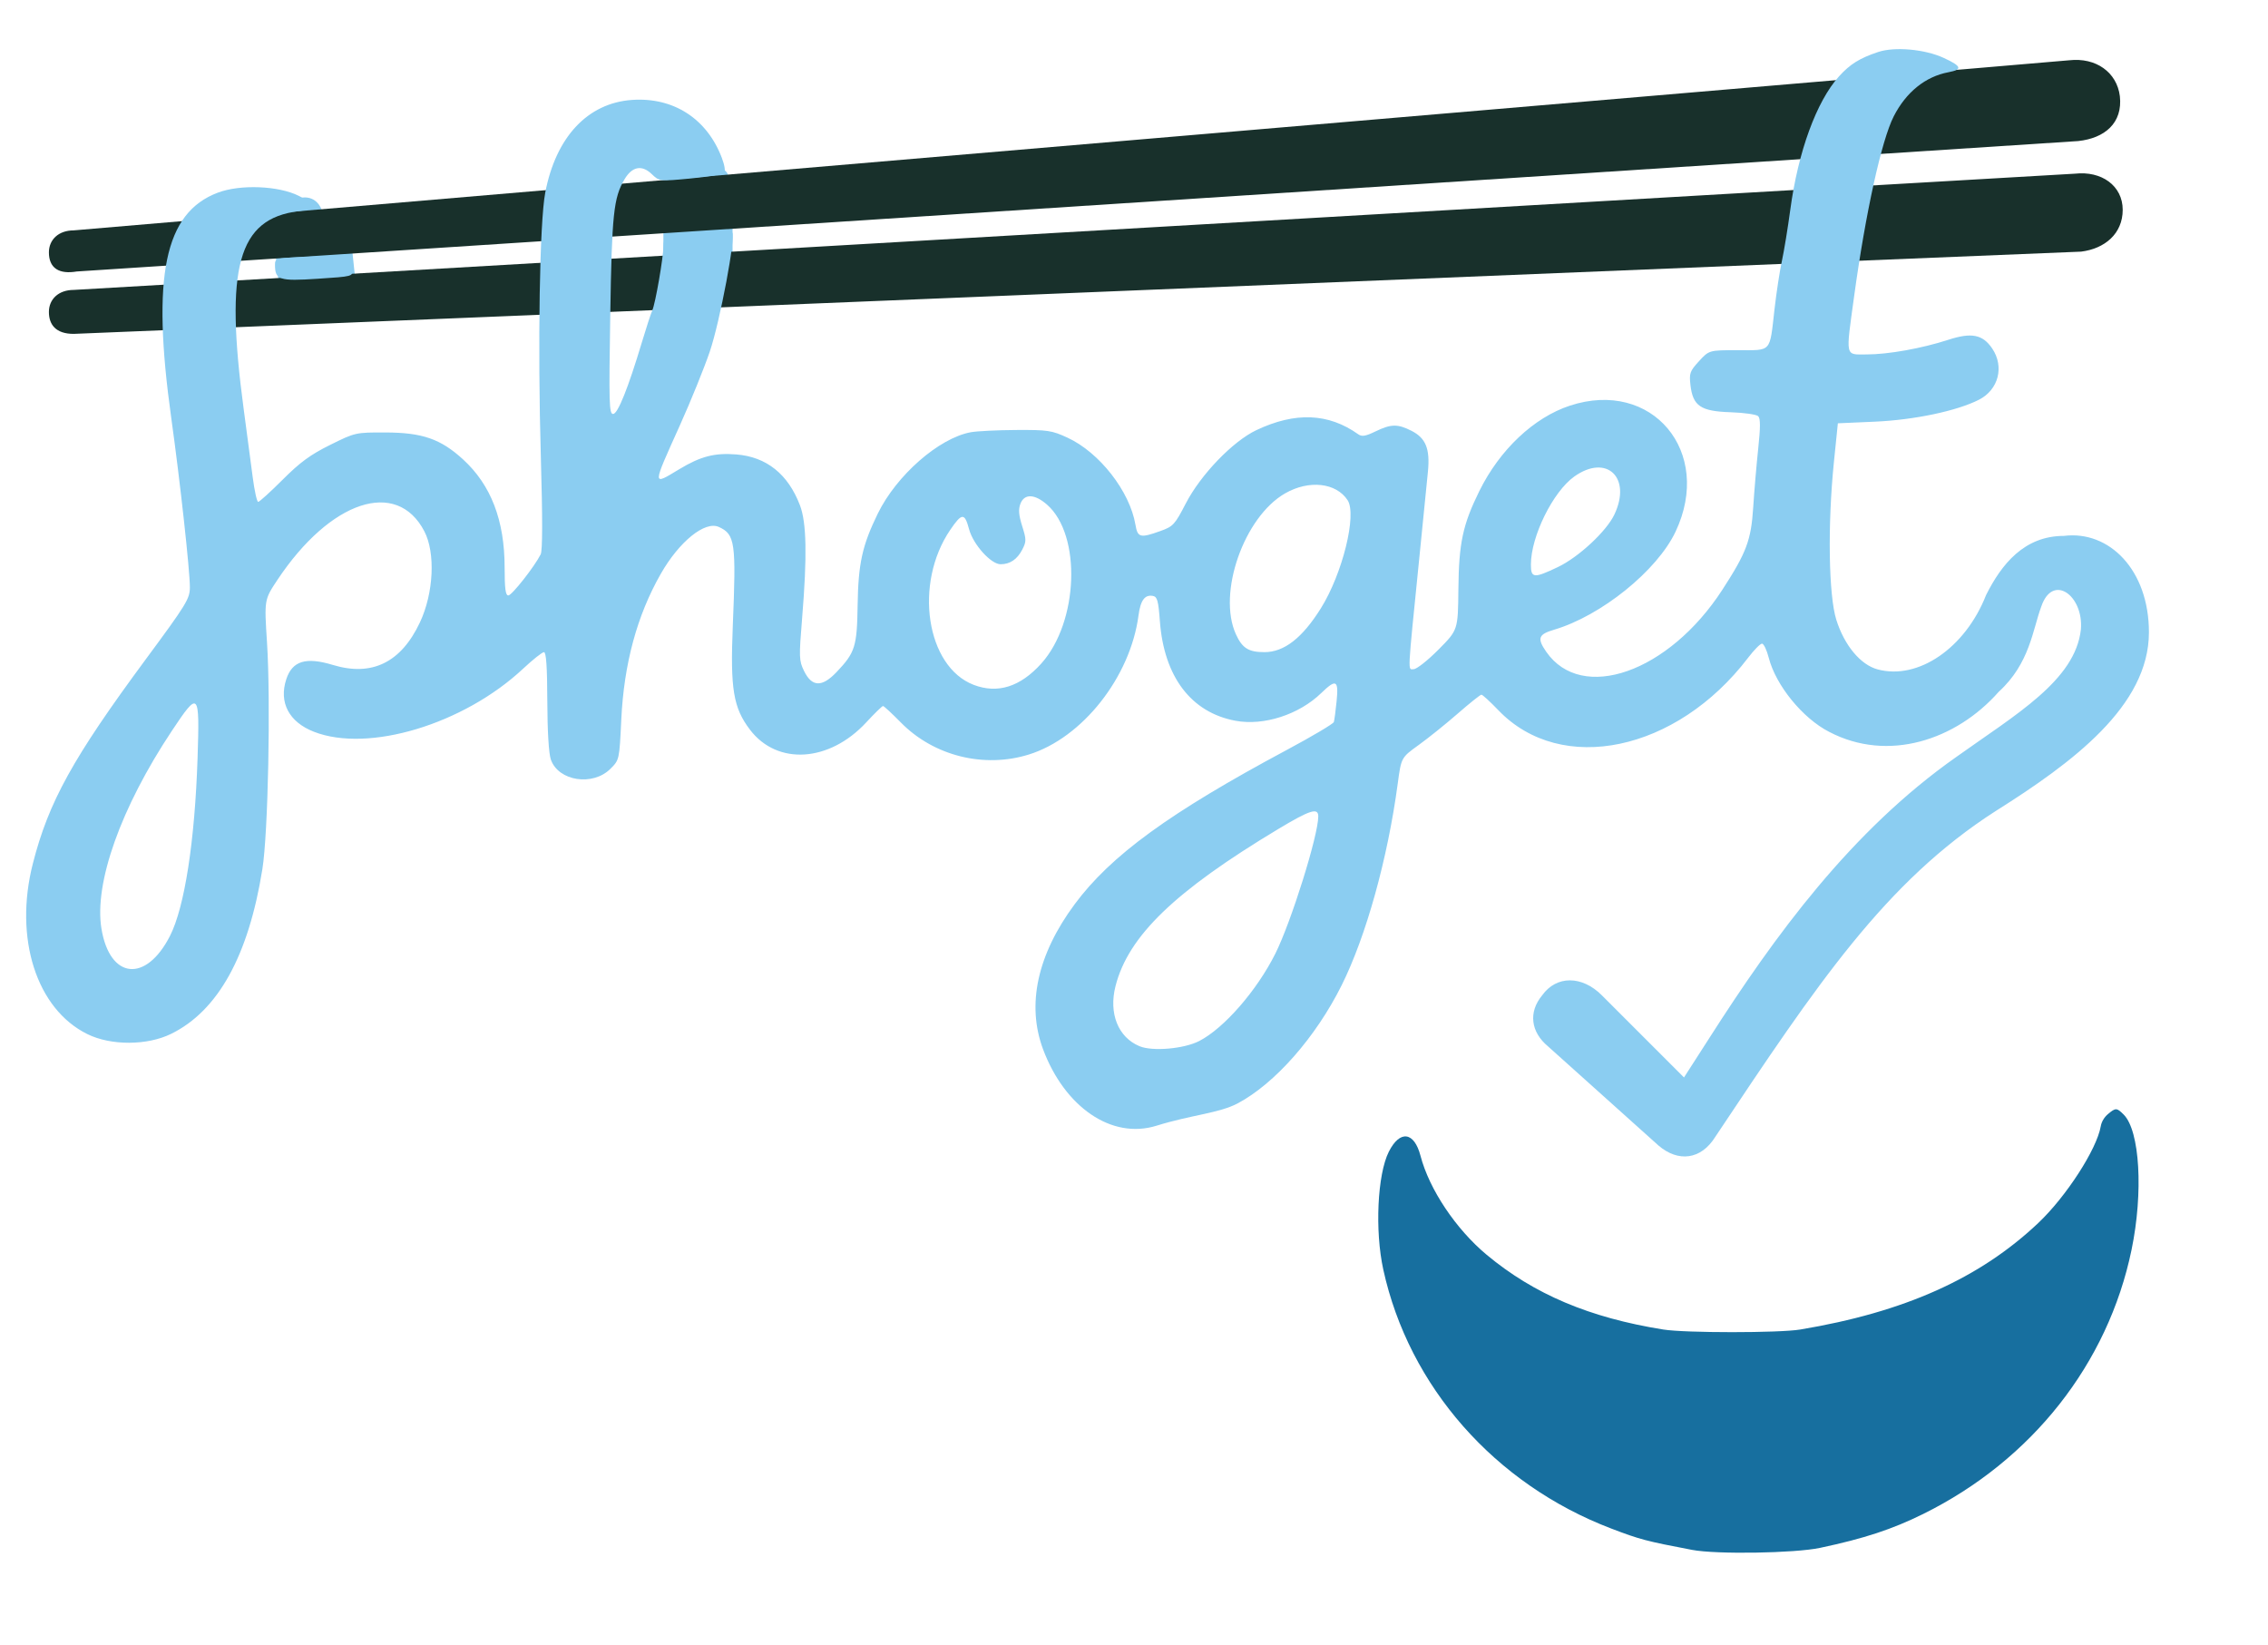
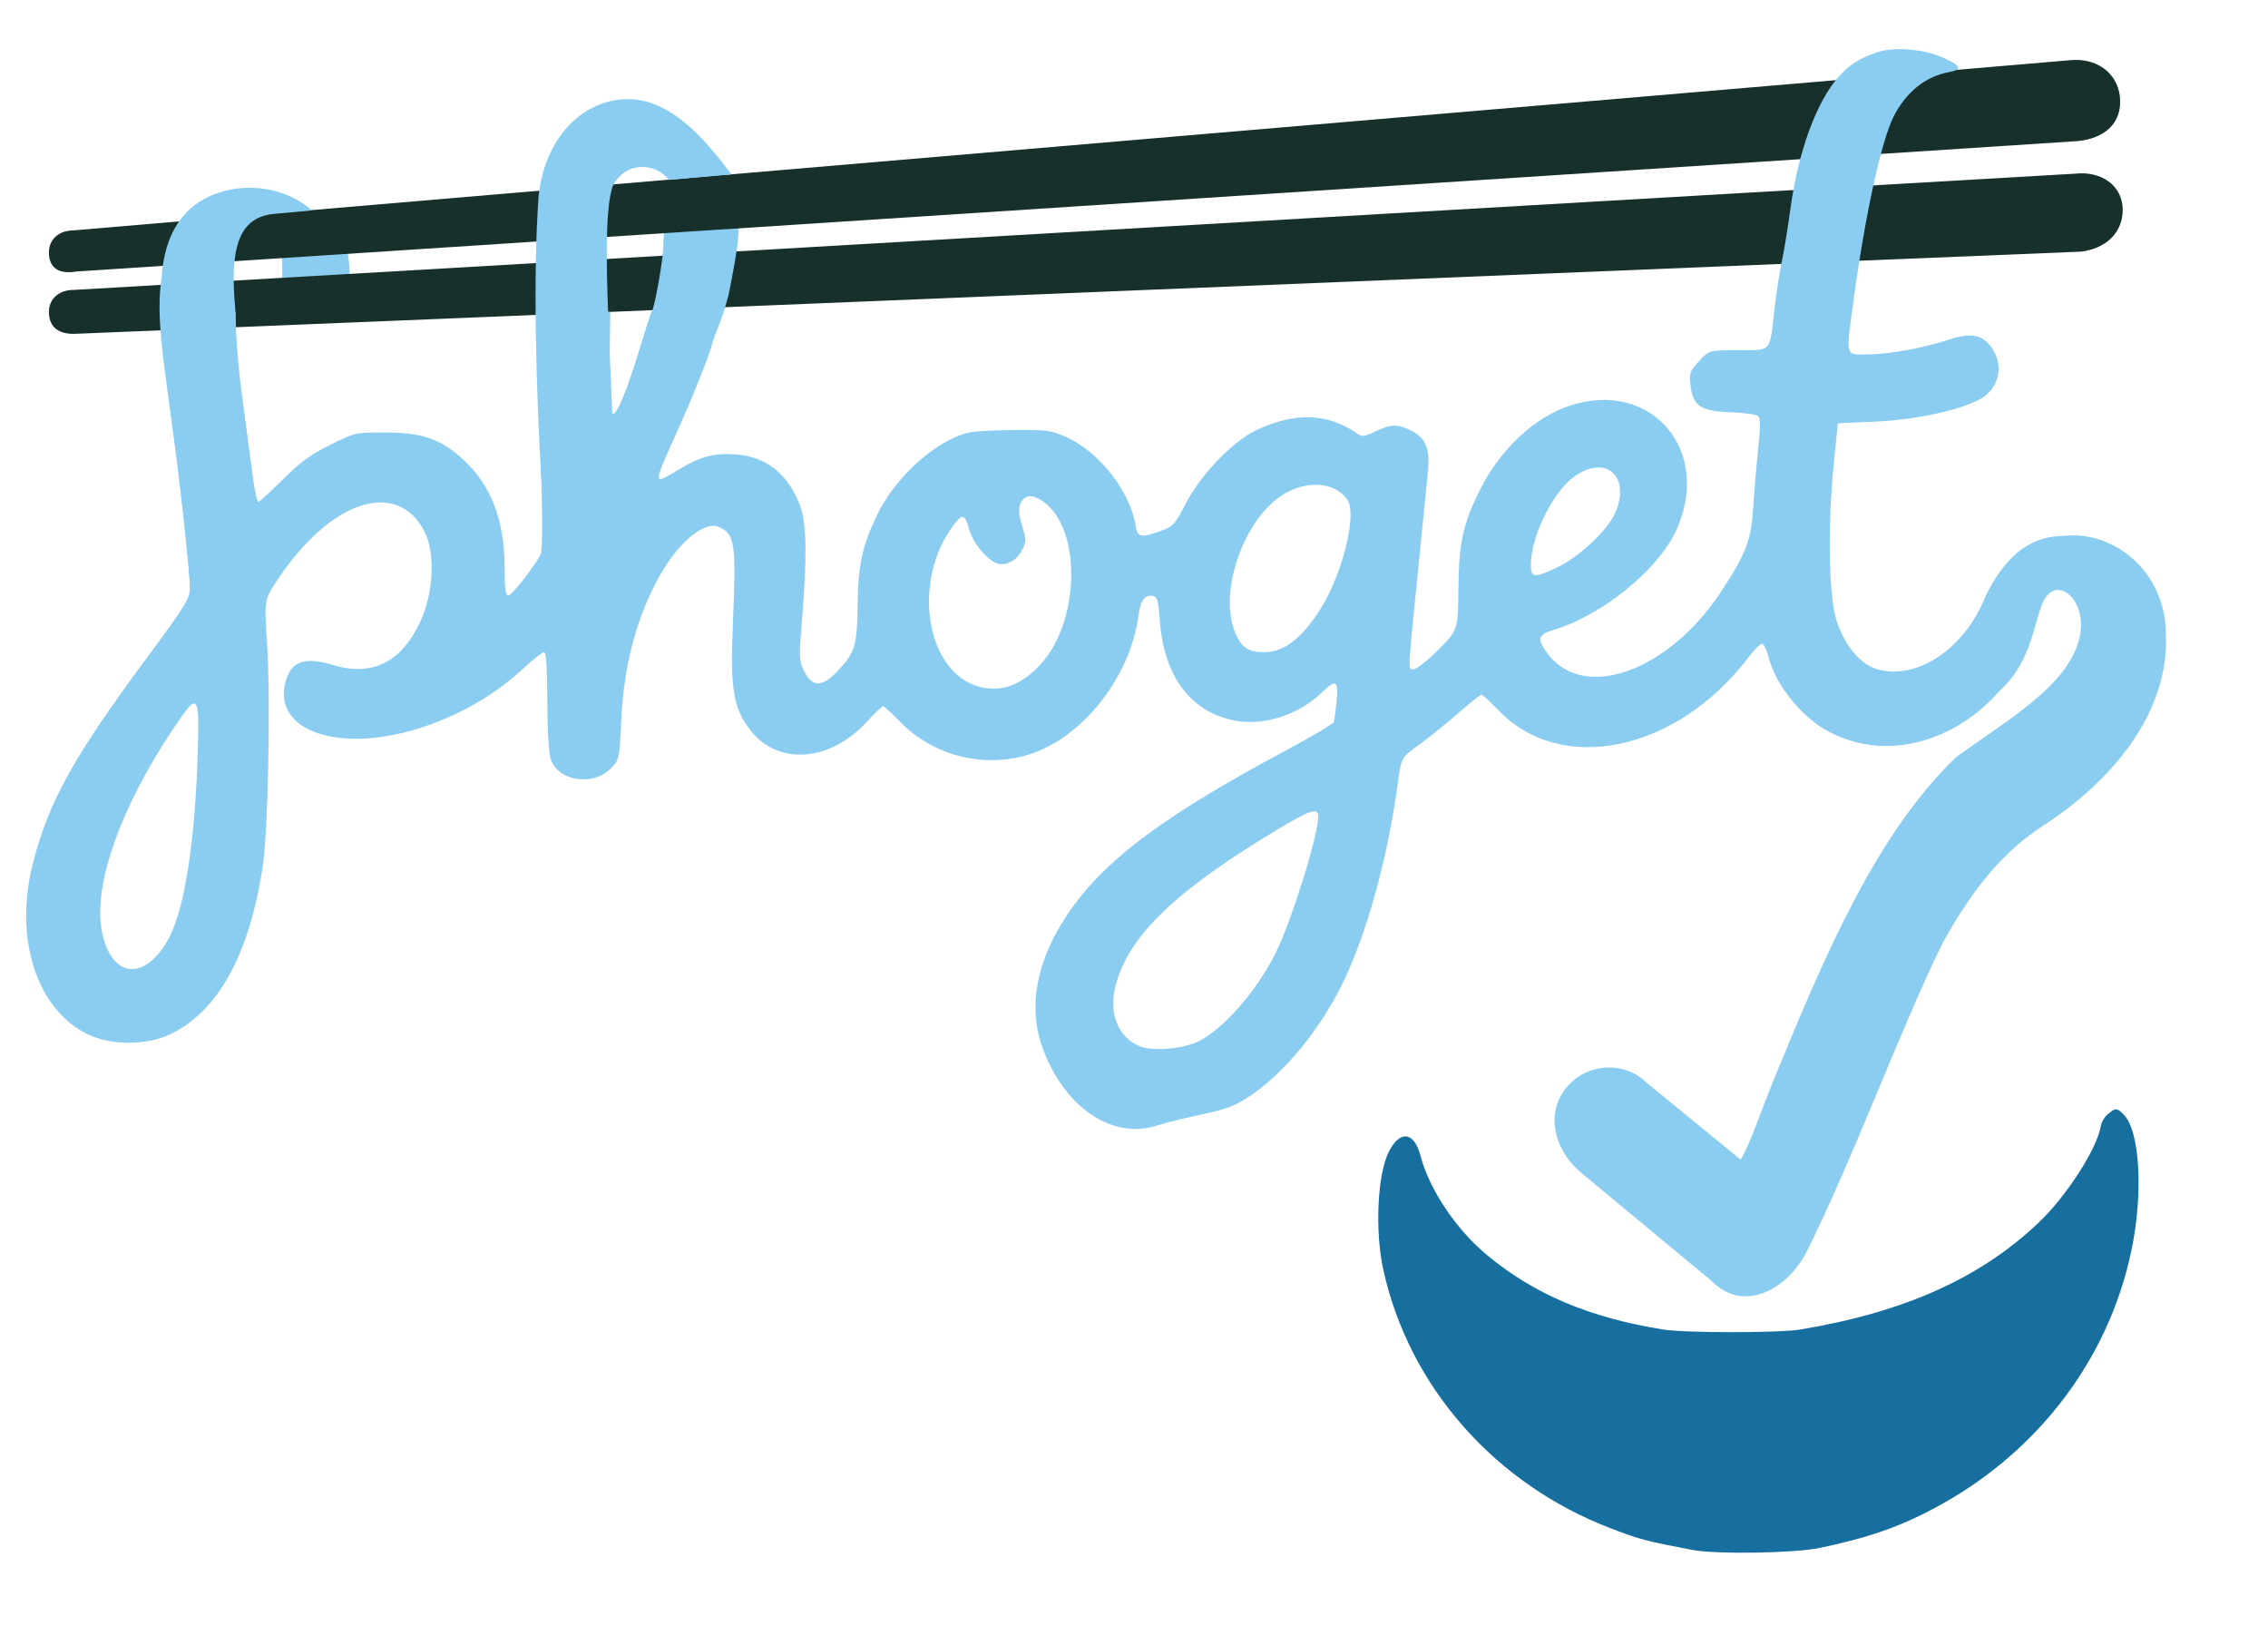
<svg xmlns="http://www.w3.org/2000/svg" viewBox="0 0 800 580" role="img" aria-labelledby="title description">
-   <g id="wrap-contact-guards" fill="#8bcdf1">
-     <path id="p-contact-guard" d="M103 71C108 68 113 70 114 76L114 92L100 92Z" />
-     <path id="p-return-guard" d="M97 88L124 86L126 105L99 106Z" />
-     <path id="h-contact-guard" d="M249 59C253 58 256.8 60 256.8 62L256.8 83L246 83Z" />
-     <path id="h-return-guard" d="M234 78H258.4V101H234Z" />
+   <defs>
+     <clipPath id="lettering-body-clip">
+       <path clip-rule="evenodd" d="M0 0H800V580H0Z M48 50H140V110H48Z M180 25H275V110H180Z" />
+     </clipPath>
+     <clipPath id="h-return-through-clip">
+       <path d="M180 84H280V190H180Z" />
+     </clipPath>
+   </defs>
+   <g id="fold-backs" fill="#8bcdf1">
+     <path id="p-fold-back" d="M97 77L116 75C123 82 124 94 123 104L99 106C100 95 100 87 97 77ZM100 73L108 73.5V78L100 79Z" />
+     <path id="h-fold-back" d="M235 64L258 62C263 74 260 89 257 104C251 127 233 156 217 174L205 163C211 158 215 152 216.254 146C217.916 146 221.549 136.939 226.480 120.5C227.964 115.55 229.584 110.6 230.078 109.5C231.177 107.056 234 90.807 234 86.928L235 64ZM250 59.5L256 60V66L250 67Z" />
  </g>
  <g id="chopsticks" fill="#18302b" stroke="#18302b" stroke-width="1.5" stroke-linejoin="round">
    <path id="upper-chopstick" d="M26 82 730 22C739 21 746 26 747 34C748 43 742 48 733 49L27 95C21 96 18 94 18 89C18 85 21 82 26 82Z" />
    <path id="lower-chopstick" d="M26 103 732 62C741 61 748 66 748 74C748 82 742 87 734 88L26 117C20 117 18 114 18 110C18 106 21 103 26 103Z" />
  </g>
-   <path id="noodle-lettering" fill="#8bcdf1" fill-rule="evenodd" d="M 662.500 18.335 C 656.001 20.494, 652.570 22.626, 648.700 26.910 C 640.750 35.709, 634.230 53.549, 631.489 74 C 630.641 80.325, 629.314 88.425, 628.540 92 C 627.765 95.575, 626.594 103.225, 625.936 109 C 624.167 124.535, 625.086 123.500, 613.063 123.500 C 602.858 123.500, 602.858 123.500, 599.312 127.363 C 596.087 130.876, 595.811 131.635, 596.273 135.731 C 597.112 143.169, 599.841 145.040, 610.359 145.387 C 615.152 145.544, 619.572 146.172, 620.180 146.780 C 620.989 147.589, 620.990 150.665, 620.184 158.193 C 619.578 163.862, 618.780 173.225, 618.410 179 C 617.672 190.534, 616.048 194.862, 607.530 208 C 588.631 237.150, 557.936 247.945, 545.396 229.851 C 542.126 225.131, 542.626 223.722, 548.146 222.098 C 564.765 217.209, 584.517 201.277, 591.026 187.510 C 604.355 159.320, 582.748 133.540, 553.771 143.060 C 541.066 147.235, 529.030 158.572, 521.833 173.146 C 515.968 185.022, 514.583 191.504, 514.421 207.834 C 514.280 222.168, 514.280 222.168, 507.417 229.084 C 503.642 232.888, 499.708 236, 498.675 236 C 496.531 236, 496.374 239.160, 500.614 197 C 501.970 183.525, 503.349 169.708, 503.680 166.296 C 504.456 158.285, 502.938 154.519, 497.897 151.947 C 493.016 149.457, 490.672 149.496, 485.176 152.157 C 481.685 153.847, 480.372 154.065, 479.110 153.167 C 468.594 145.681, 456.906 145.202, 443.178 151.695 C 434.864 155.627, 423.540 167.380, 418.285 177.529 C 414.391 185.051, 413.824 185.668, 409.314 187.284 C 402.184 189.840, 401.279 189.612, 400.510 185.059 C 398.516 173.256, 387.785 159.526, 376.500 154.339 C 370.962 151.793, 369.569 151.586, 358.408 151.649 C 351.758 151.687, 344.558 152.044, 342.408 152.443 C 331.184 154.526, 316.227 167.618, 309.626 181.136 C 304.131 192.390, 302.734 198.744, 302.513 213.500 C 302.294 228.062, 301.637 230.144, 295.075 237.041 C 289.936 242.444, 286.388 242.318, 283.612 236.633 C 281.839 233.003, 281.798 231.858, 282.945 217.874 C 284.729 196.110, 284.504 184.349, 282.189 178.255 C 277.993 167.211, 270.376 161.117, 259.710 160.270 C 252.047 159.662, 247.167 160.925, 239.609 165.477 C 229.965 171.284, 229.956 171.930, 239.823 150 C 243.659 141.475, 248.403 129.775, 250.365 124 C 254.003 113.289, 259.653 83.158, 258.248 81.956 C 257.376 81.210, 236.445 82.607, 234.986 83.509 C 234.444 83.844, 234 85.383, 234 86.928 C 234 90.807, 231.177 107.056, 230.078 109.500 C 229.584 110.600, 227.964 115.550, 226.480 120.500 C 221.549 136.939, 217.916 146, 216.254 146 C 214.864 146, 214.757 142.275, 215.256 111.250 C 215.832 75.431, 216.424 69.787, 220.284 63.243 C 222.959 58.709, 226.387 58.039, 229.863 61.369 C 232.596 63.988, 232.596 63.988, 243.542 62.950 C 249.561 62.380, 254.896 61.504, 255.397 61.003 C 255.944 60.456, 255.626 58.309, 254.600 55.622 C 249.323 41.806, 237.508 34.211, 222.900 35.244 C 207.270 36.351, 196.067 48.327, 192.326 67.931 C 190.338 78.348, 189.621 121.785, 190.781 161.500 C 191.399 182.658, 191.378 194.178, 190.719 195.500 C 188.578 199.793, 180.545 210, 179.307 210 C 178.320 210, 178 207.604, 178 200.210 C 178 183.540, 173.197 171.037, 163.329 162.018 C 155.422 154.791, 148.963 152.554, 135.923 152.524 C 125.414 152.500, 125.291 152.528, 116.457 156.906 C 109.488 160.360, 105.873 163.005, 99.723 169.156 C 95.409 173.470, 91.515 177, 91.070 177 C 90.626 177, 89.753 173.062, 89.131 168.250 C 88.509 163.438, 87.093 152.750, 85.984 144.500 C 79.224 94.220, 83.933 77.151, 105.304 74.481 C 112.180 73.622, 112.206 72.504, 105.429 69.091 C 98.283 65.493, 84.782 64.950, 76.843 67.942 C 58.008 75.041, 53.406 97.330, 60.420 147.500 C 63.534 169.778, 67.008 201.409, 66.975 207.183 C 66.952 211.170, 65.765 213.105, 51.432 232.500 C 25.713 267.302, 17.149 282.793, 11.589 304.568 C 4.865 330.903, 12.870 355.895, 30.858 364.730 C 39.165 368.809, 51.924 368.765, 60.349 364.628 C 76.914 356.494, 87.651 337.114, 92.554 306.500 C 94.578 293.863, 95.521 247.368, 94.177 226.500 C 93.210 211.500, 93.210 211.500, 97.855 204.518 C 116.503 176.488, 139.939 168.721, 149.665 187.346 C 153.655 194.988, 152.975 209.181, 148.125 219.500 C 141.468 233.664, 131.184 238.690, 117.409 234.511 C 107.892 231.624, 103.118 233.081, 100.992 239.524 C 98.281 247.738, 101.929 254.664, 110.773 258.096 C 130.007 265.560, 163.579 255.421, 184.534 235.820 C 187.955 232.619, 191.260 230, 191.877 230 C 192.662 230, 193.017 235.195, 193.056 247.250 C 193.091 257.906, 193.569 265.798, 194.306 267.895 C 196.984 275.509, 209.087 277.374, 215.328 271.134 C 218.470 267.992, 218.470 267.992, 219.150 253.746 C 220.086 234.113, 224.706 217.067, 233.060 202.414 C 239.591 190.957, 248.676 183.620, 253.569 185.850 C 259.304 188.463, 259.704 191.300, 258.483 220.718 C 257.559 242.996, 258.665 249.654, 264.576 257.396 C 274.205 270.007, 292.533 268.832, 305.552 254.770 C 308.490 251.597, 311.154 249, 311.472 249 C 311.790 249, 314.626 251.621, 317.775 254.825 C 329.358 266.609, 347.068 271.036, 362.909 266.105 C 381.813 260.222, 398.701 238.811, 401.585 217.074 C 402.301 211.677, 403.821 209.628, 406.702 210.178 C 408.203 210.465, 408.603 211.924, 409.124 219.011 C 410.568 238.658, 420.140 251.288, 435.796 254.199 C 445.776 256.055, 458.182 252.049, 466.042 244.433 C 471.296 239.341, 472.218 239.820, 471.471 247.250 C 471.126 250.688, 470.686 254.015, 470.493 254.645 C 470.301 255.274, 462.799 259.720, 453.822 264.525 C 412.549 286.616, 391.836 301.685, 379.069 318.907 C 365.895 336.678, 362.047 354.360, 367.932 370.087 C 375.5 390.3, 392 402, 408 397 C 420 393.25, 430 392.606, 436.480 389.187 C 449.657 382.233, 464.069 365.886, 473.237 347.500 C 481.870 330.185, 489.481 302.825, 493.032 276.338 C 494.260 267.176, 494.260 267.176, 500.412 262.750 C 503.795 260.316, 510.001 255.327, 514.203 251.662 C 518.404 247.998, 522.160 245, 522.550 245 C 522.939 245, 525.646 247.485, 528.564 250.522 C 550.727 273.589, 591.407 265.032, 616.593 232.006 C 618.693 229.253, 620.908 227, 621.516 227 C 622.124 227, 623.196 229.241, 623.898 231.980 C 626.398 241.734, 635.852 253.328, 645.205 258.109 C666 269 690 261 705 244C716 234 717 222 720 214C724 202 735 210 734 222C732 240 711 252 690 267C653 293 626 330 603 366L594 380L565 351C558 344 549 344 544 351C539 357 540 364 546 369L585 404C592 410 600 409 605 401C641 347 665 311 704 286C731 269 758 249 758 223C758 201 744 187 728 189C714 189 706 199 700.549 209.874 C 693.234 228.540, 676.602 239.932, 662.292 236.079 C 656.264 234.455, 650.569 227.614, 647.729 218.585 C 645.006 209.931, 644.630 185.028, 646.888 162.894 L 648.275 149.288 661.388 148.710 C 675.257 148.099, 690.309 144.924, 698.048 140.976 C 704.944 137.457, 707.051 129.340, 702.732 122.930 C 699.375 117.949, 695.434 117.169, 687.189 119.853 C 677.909 122.873, 666.019 125, 658.412 125 C 650.715 125, 651.010 126.393, 654.034 104.337 C 658.031 75.179, 663.703 49.424, 667.968 41.062 C 672.341 32.491, 679.147 27.001, 687.297 25.472 C 692.365 24.521, 691.952 23.325, 685.540 20.390 C 678.880 17.341, 668.325 16.399, 662.500 18.335 M 104.750 90.743 C 97.463 91.064, 97 91.220, 97 93.351 C 97 98.724, 98.444 99.200, 112.033 98.314 C 124.500 97.500, 124.500 97.500, 124.238 95 C 123.661 89.492, 125.260 89.841, 104.750 90.743 M 555.326 168.047 C 547.798 173.381, 540 189.185, 540 199.105 C 540 203.948, 541.030 204.042, 549.538 199.982 C 556.838 196.498, 566.638 187.390, 569.440 181.485 C 575.633 168.434, 566.735 159.962, 555.326 168.047 M 453.304 173.999 C 438.771 182.334, 429.373 209.212, 435.937 223.669 C 438.172 228.593, 440.405 230, 445.984 230 C 452.952 230, 459.330 225.052, 465.911 214.543 C 473.529 202.375, 478.692 181.512, 475.347 176.407 C 471.294 170.221, 461.716 169.175, 453.304 173.999 M 359.936 177.670 C 359.178 179.662, 359.335 181.657, 360.555 185.536 C 362.058 190.314, 362.060 190.983, 360.584 193.837 C 358.806 197.276, 356.256 199, 352.948 199 C 349.544 199, 343.268 192.031, 341.830 186.655 C 340.263 180.795, 339.304 180.825, 335.188 186.863 C 322.256 205.838, 326.696 235.136, 343.476 241.544 C 351.912 244.766, 359.908 242.233, 367.316 233.993 C 380.445 219.391, 381.553 188.717, 369.339 177.993 C 364.981 174.167, 361.315 174.041, 359.936 177.670 M 60.623 257.750 C 42.621 284.811, 33.129 311.494, 35.790 327.555 C 38.743 345.371, 51.479 346.702, 59.959 330.081 C 65.117 319.970, 68.737 296.599, 69.691 267.250 C 70.453 243.801, 70.128 243.461, 60.623 257.750 M 450.870 292.390 C 414.363 314.325, 398.007 330.102, 393.489 347.738 C 391.015 357.394, 394.386 365.846, 401.962 368.984 C 406.541 370.881, 417.621 369.915, 423 367.150 C 431.748 362.653, 443.313 349.388, 449.839 336.363 C 455.433 325.201, 465 294.631, 465 287.921 C 465 284.730, 462.083 285.653, 450.870 292.390 Z" />
+   <g id="lettering-body" clip-path="url(#lettering-body-clip)">
+     <path id="noodle-lettering" fill="#8bcdf1" fill-rule="evenodd" d="M 662.500 18.335 C 656.001 20.494, 652.570 22.626, 648.700 26.910 C 640.750 35.709, 634.230 53.549, 631.489 74 C 630.641 80.325, 629.314 88.425, 628.540 92 C 627.765 95.575, 626.594 103.225, 625.936 109 C 624.167 124.535, 625.086 123.500, 613.063 123.500 C 602.858 123.500, 602.858 123.500, 599.312 127.363 C 596.087 130.876, 595.811 131.635, 596.273 135.731 C 597.112 143.169, 599.841 145.040, 610.359 145.387 C 615.152 145.544, 619.572 146.172, 620.180 146.780 C 620.989 147.589, 620.990 150.665, 620.184 158.193 C 619.578 163.862, 618.780 173.225, 618.410 179 C 617.672 190.534, 616.048 194.862, 607.530 208 C 588.631 237.150, 557.936 247.945, 545.396 229.851 C 542.126 225.131, 542.626 223.722, 548.146 222.098 C 564.765 217.209, 584.517 201.277, 591.026 187.510 C 604.355 159.320, 582.748 133.540, 553.771 143.060 C 541.066 147.235, 529.030 158.572, 521.833 173.146 C 515.968 185.022, 514.583 191.504, 514.421 207.834 C 514.280 222.168, 514.280 222.168, 507.417 229.084 C 503.642 232.888, 499.708 236, 498.675 236 C 496.531 236, 496.374 239.160, 500.614 197 C 501.970 183.525, 503.349 169.708, 503.680 166.296 C 504.456 158.285, 502.938 154.519, 497.897 151.947 C 493.016 149.457, 490.672 149.496, 485.176 152.157 C 481.685 153.847, 480.372 154.065, 479.110 153.167 C 468.594 145.681, 456.906 145.202, 443.178 151.695 C 434.864 155.627, 423.540 167.380, 418.285 177.529 C 414.391 185.051, 413.824 185.668, 409.314 187.284 C 402.184 189.840, 401.279 189.612, 400.510 185.059 C 398.516 173.256, 387.785 159.526, 376.500 154.339 C 370.962 151.793, 369.569 151.586, 358.408 151.649 C 351.758 151.687, 344.558 152.044, 342.408 152.443 C 331.184 154.526, 316.227 167.618, 309.626 181.136 C 304.131 192.390, 302.734 198.744, 302.513 213.500 C 302.294 228.062, 301.637 230.144, 295.075 237.041 C 289.936 242.444, 286.388 242.318, 283.612 236.633 C 281.839 233.003, 281.798 231.858, 282.945 217.874 C 284.729 196.110, 284.504 184.349, 282.189 178.255 C 277.993 167.211, 270.376 161.117, 259.710 160.270 C 252.047 159.662, 247.167 160.925, 239.609 165.477 C 229.965 171.284, 229.956 171.930, 239.823 150 C 243.659 141.475, 248.403 129.775, 250.365 124 C 254.003 113.289, 259.653 83.158, 258.248 81.956 C 257.376 81.210, 236.445 82.607, 234.986 83.509 C 234.444 83.844, 234 85.383, 234 86.928 C 234 90.807, 231.177 107.056, 230.078 109.500 C 229.584 110.600, 227.964 115.550, 226.480 120.500 C 221.549 136.939, 217.916 146, 216.254 146 C 214.864 146, 214.757 142.275, 215.256 111.250 C 215.832 75.431, 216.424 69.787, 220.284 63.243 C 222.959 58.709, 226.387 58.039, 229.863 61.369 C 232.596 63.988, 232.596 63.988, 243.542 62.950 C 249.561 62.380, 254.896 61.504, 255.397 61.003 C 255.944 60.456, 255.626 58.309, 254.600 55.622 C 249.323 41.806, 237.508 34.211, 222.900 35.244 C 207.270 36.351, 196.067 48.327, 192.326 67.931 C 190.338 78.348, 189.621 121.785, 190.781 161.500 C 191.399 182.658, 191.378 194.178, 190.719 195.500 C 188.578 199.793, 180.545 210, 179.307 210 C 178.320 210, 178 207.604, 178 200.210 C 178 183.540, 173.197 171.037, 163.329 162.018 C 155.422 154.791, 148.963 152.554, 135.923 152.524 C 125.414 152.500, 125.291 152.528, 116.457 156.906 C 109.488 160.360, 105.873 163.005, 99.723 169.156 C 95.409 173.470, 91.515 177, 91.070 177 C 90.626 177, 89.753 173.062, 89.131 168.250 C 88.509 163.438, 87.093 152.750, 85.984 144.500 C 79.224 94.220, 83.933 77.151, 105.304 74.481 C 112.180 73.622, 112.206 72.504, 105.429 69.091 C 98.283 65.493, 84.782 64.950, 76.843 67.942 C 58.008 75.041, 53.406 97.330, 60.420 147.500 C 63.534 169.778, 67.008 201.409, 66.975 207.183 C 66.952 211.170, 65.765 213.105, 51.432 232.500 C 25.713 267.302, 17.149 282.793, 11.589 304.568 C 4.865 330.903, 12.870 355.895, 30.858 364.730 C 39.165 368.809, 51.924 368.765, 60.349 364.628 C 76.914 356.494, 87.651 337.114, 92.554 306.500 C 94.578 293.863, 95.521 247.368, 94.177 226.500 C 93.210 211.500, 93.210 211.500, 97.855 204.518 C 116.503 176.488, 139.939 168.721, 149.665 187.346 C 153.655 194.988, 152.975 209.181, 148.125 219.500 C 141.468 233.664, 131.184 238.690, 117.409 234.511 C 107.892 231.624, 103.118 233.081, 100.992 239.524 C 98.281 247.738, 101.929 254.664, 110.773 258.096 C 130.007 265.560, 163.579 255.421, 184.534 235.820 C 187.955 232.619, 191.260 230, 191.877 230 C 192.662 230, 193.017 235.195, 193.056 247.250 C 193.091 257.906, 193.569 265.798, 194.306 267.895 C 196.984 275.509, 209.087 277.374, 215.328 271.134 C 218.470 267.992, 218.470 267.992, 219.150 253.746 C 220.086 234.113, 224.706 217.067, 233.060 202.414 C 239.591 190.957, 248.676 183.620, 253.569 185.850 C 259.304 188.463, 259.704 191.300, 258.483 220.718 C 257.559 242.996, 258.665 249.654, 264.576 257.396 C 274.205 270.007, 292.533 268.832, 305.552 254.770 C 308.490 251.597, 311.154 249, 311.472 249 C 311.790 249, 314.626 251.621, 317.775 254.825 C 329.358 266.609, 347.068 271.036, 362.909 266.105 C 381.813 260.222, 398.701 238.811, 401.585 217.074 C 402.301 211.677, 403.821 209.628, 406.702 210.178 C 408.203 210.465, 408.603 211.924, 409.124 219.011 C 410.568 238.658, 420.140 251.288, 435.796 254.199 C 445.776 256.055, 458.182 252.049, 466.042 244.433 C 471.296 239.341, 472.218 239.820, 471.471 247.250 C 471.126 250.688, 470.686 254.015, 470.493 254.645 C 470.301 255.274, 462.799 259.720, 453.822 264.525 C 412.549 286.616, 391.836 301.685, 379.069 318.907 C 365.895 336.678, 362.047 354.360, 367.932 370.087 C 375.5 390.3, 392 402, 408 397 C 420 393.25, 430 392.606, 436.480 389.187 C 449.657 382.233, 464.069 365.886, 473.237 347.500 C 481.870 330.185, 489.481 302.825, 493.032 276.338 C 494.260 267.176, 494.260 267.176, 500.412 262.750 C 503.795 260.316, 510.001 255.327, 514.203 251.662 C 518.404 247.998, 522.160 245, 522.550 245 C 522.939 245, 525.646 247.485, 528.564 250.522 C 550.727 273.589, 591.407 265.032, 616.593 232.006 C 618.693 229.253, 620.908 227, 621.516 227 C 622.124 227, 623.196 229.241, 623.898 231.980 C 626.398 241.734, 635.852 253.328, 645.205 258.109 C666 269 690 261 705 244C716 234 717 222 720 214C724 202 735 210 734 222C732 240 711 252 690 267C662 294 644 336 626 380C621 392 618 402 614 409L581 382C573 374 560 375 553 383C545 392 548 405 557 413L604 452C615 463 630 455 637 442C654 408 669 366 685 333C696 313 707 300 721 291C747 274 765 250 764 224C764 201 745 187 728 189C714 189 706 199 700.549 209.874 C 693.234 228.540, 676.602 239.932, 662.292 236.079 C 656.264 234.455, 650.569 227.614, 647.729 218.585 C 645.006 209.931, 644.630 185.028, 646.888 162.894 L 648.275 149.288 661.388 148.710 C 675.257 148.099, 690.309 144.924, 698.048 140.976 C 704.944 137.457, 707.051 129.340, 702.732 122.930 C 699.375 117.949, 695.434 117.169, 687.189 119.853 C 677.909 122.873, 666.019 125, 658.412 125 C 650.715 125, 651.010 126.393, 654.034 104.337 C 658.031 75.179, 663.703 49.424, 667.968 41.062 C 672.341 32.491, 679.147 27.001, 687.297 25.472 C 692.365 24.521, 691.952 23.325, 685.540 20.390 C 678.880 17.341, 668.325 16.399, 662.500 18.335 M 104.750 90.743 C 97.463 91.064, 97 91.220, 97 93.351 C 97 98.724, 98.444 99.200, 112.033 98.314 C 124.500 97.500, 124.500 97.500, 124.238 95 C 123.661 89.492, 125.260 89.841, 104.750 90.743 M 555.326 168.047 C 547.798 173.381, 540 189.185, 540 199.105 C 540 203.948, 541.030 204.042, 549.538 199.982 C 556.838 196.498, 566.638 187.390, 569.440 181.485 C 575.633 168.434, 566.735 159.962, 555.326 168.047 M 453.304 173.999 C 438.771 182.334, 429.373 209.212, 435.937 223.669 C 438.172 228.593, 440.405 230, 445.984 230 C 452.952 230, 459.330 225.052, 465.911 214.543 C 473.529 202.375, 478.692 181.512, 475.347 176.407 C 471.294 170.221, 461.716 169.175, 453.304 173.999 M 359.936 177.670 C 359.178 179.662, 359.335 181.657, 360.555 185.536 C 362.058 190.314, 362.060 190.983, 360.584 193.837 C 358.806 197.276, 356.256 199, 352.948 199 C 349.544 199, 343.268 192.031, 341.830 186.655 C 340.263 180.795, 339.304 180.825, 335.188 186.863 C 322.256 205.838, 326.696 235.136, 343.476 241.544 C 351.912 244.766, 359.908 242.233, 367.316 233.993 C 380.445 219.391, 381.553 188.717, 369.339 177.993 C 364.981 174.167, 361.315 174.041, 359.936 177.670 M 60.623 257.750 C 42.621 284.811, 33.129 311.494, 35.790 327.555 C 38.743 345.371, 51.479 346.702, 59.959 330.081 C 65.117 319.970, 68.737 296.599, 69.691 267.250 C 70.453 243.801, 70.128 243.461, 60.623 257.750 M 450.870 292.390 C 414.363 314.325, 398.007 330.102, 393.489 347.738 C 391.015 357.394, 394.386 365.846, 401.962 368.984 C 406.541 370.881, 417.621 369.915, 423 367.150 C 431.748 362.653, 443.313 349.388, 449.839 336.363 C 455.433 325.201, 465 294.631, 465 287.921 C 465 284.730, 462.083 285.653, 450.870 292.390 Z" />
+   </g>
+   <g id="fold-fronts" fill="#8bcdf1">
+     <path id="p-fold-front" d="M66.975 207.183C67.008 201.409 63.534 169.778 60.420 147.5C57.5 126 55 111 57 98C58 82 65 72 77 68C89 64 102 67 110 74.2L96 75.5C84 77 81 88 83 109C83 125 84 135 85.984 144.5C87.093 152.75 88.509 163.438 89.131 168.25C89.753 173.062 90.626 177 91.070 177L91 200Z" />
+     <path id="h-fold-front" d="M191 170C189 136 188 96 190 69C192 50 204 36 220 35C237 34 250 51 258 61.5L236 63.45C231 57 220 57 216 66C212 79 215 117 217 170Z" />
+     <path id="h-return-through" clip-path="url(#h-return-through-clip)" d="M235 64L258 62C263 74 260 89 257 104C251 127 233 156 217 174L205 163C211 158 215 152 216.254 146C217.916 146 221.549 136.939 226.480 120.5C227.964 115.55 229.584 110.6 230.078 109.5C231.177 107.056 234 90.807 234 86.928L235 64ZM250 59.5L256 60V66L250 67Z" />
+   </g>
  <g transform="translate(138 25) scale(.7)">
    <path id="bowl" fill="#176f9f" fill-rule="evenodd" d="M 865.111 525.560 C 863.159 527.203, 861.837 529.443, 861.423 531.810 C 859.400 543.385, 843.977 567.221, 829.915 580.504 C 800.362 608.420, 762.402 625.399, 710 634.142 C 699.400 635.911, 652.058 635.909, 641 634.140 C 603.833 628.194, 575.847 616.353, 552 596.484 C 536.476 583.550, 523.063 563.490, 518.658 546.621 C 515.478 534.445, 508.267 533.507, 502.698 544.544 C 496.928 555.977, 495.601 584.336, 499.914 604 C 512.835 662.897, 556.085 712.017, 614.731 734.397 C 629.244 739.936, 632.294 740.741, 655.500 745.161 C 667.723 747.490, 707.148 746.869, 720 744.146 C 742.232 739.435, 756.359 734.791, 772 727.051 C 826.708 699.979, 865.071 651.345, 876.952 594 C 882.954 565.034, 881.149 533.996, 872.989 525.835 C 869.515 522.361, 868.937 522.341, 865.111 525.560 Z" />
  </g>
</svg>
